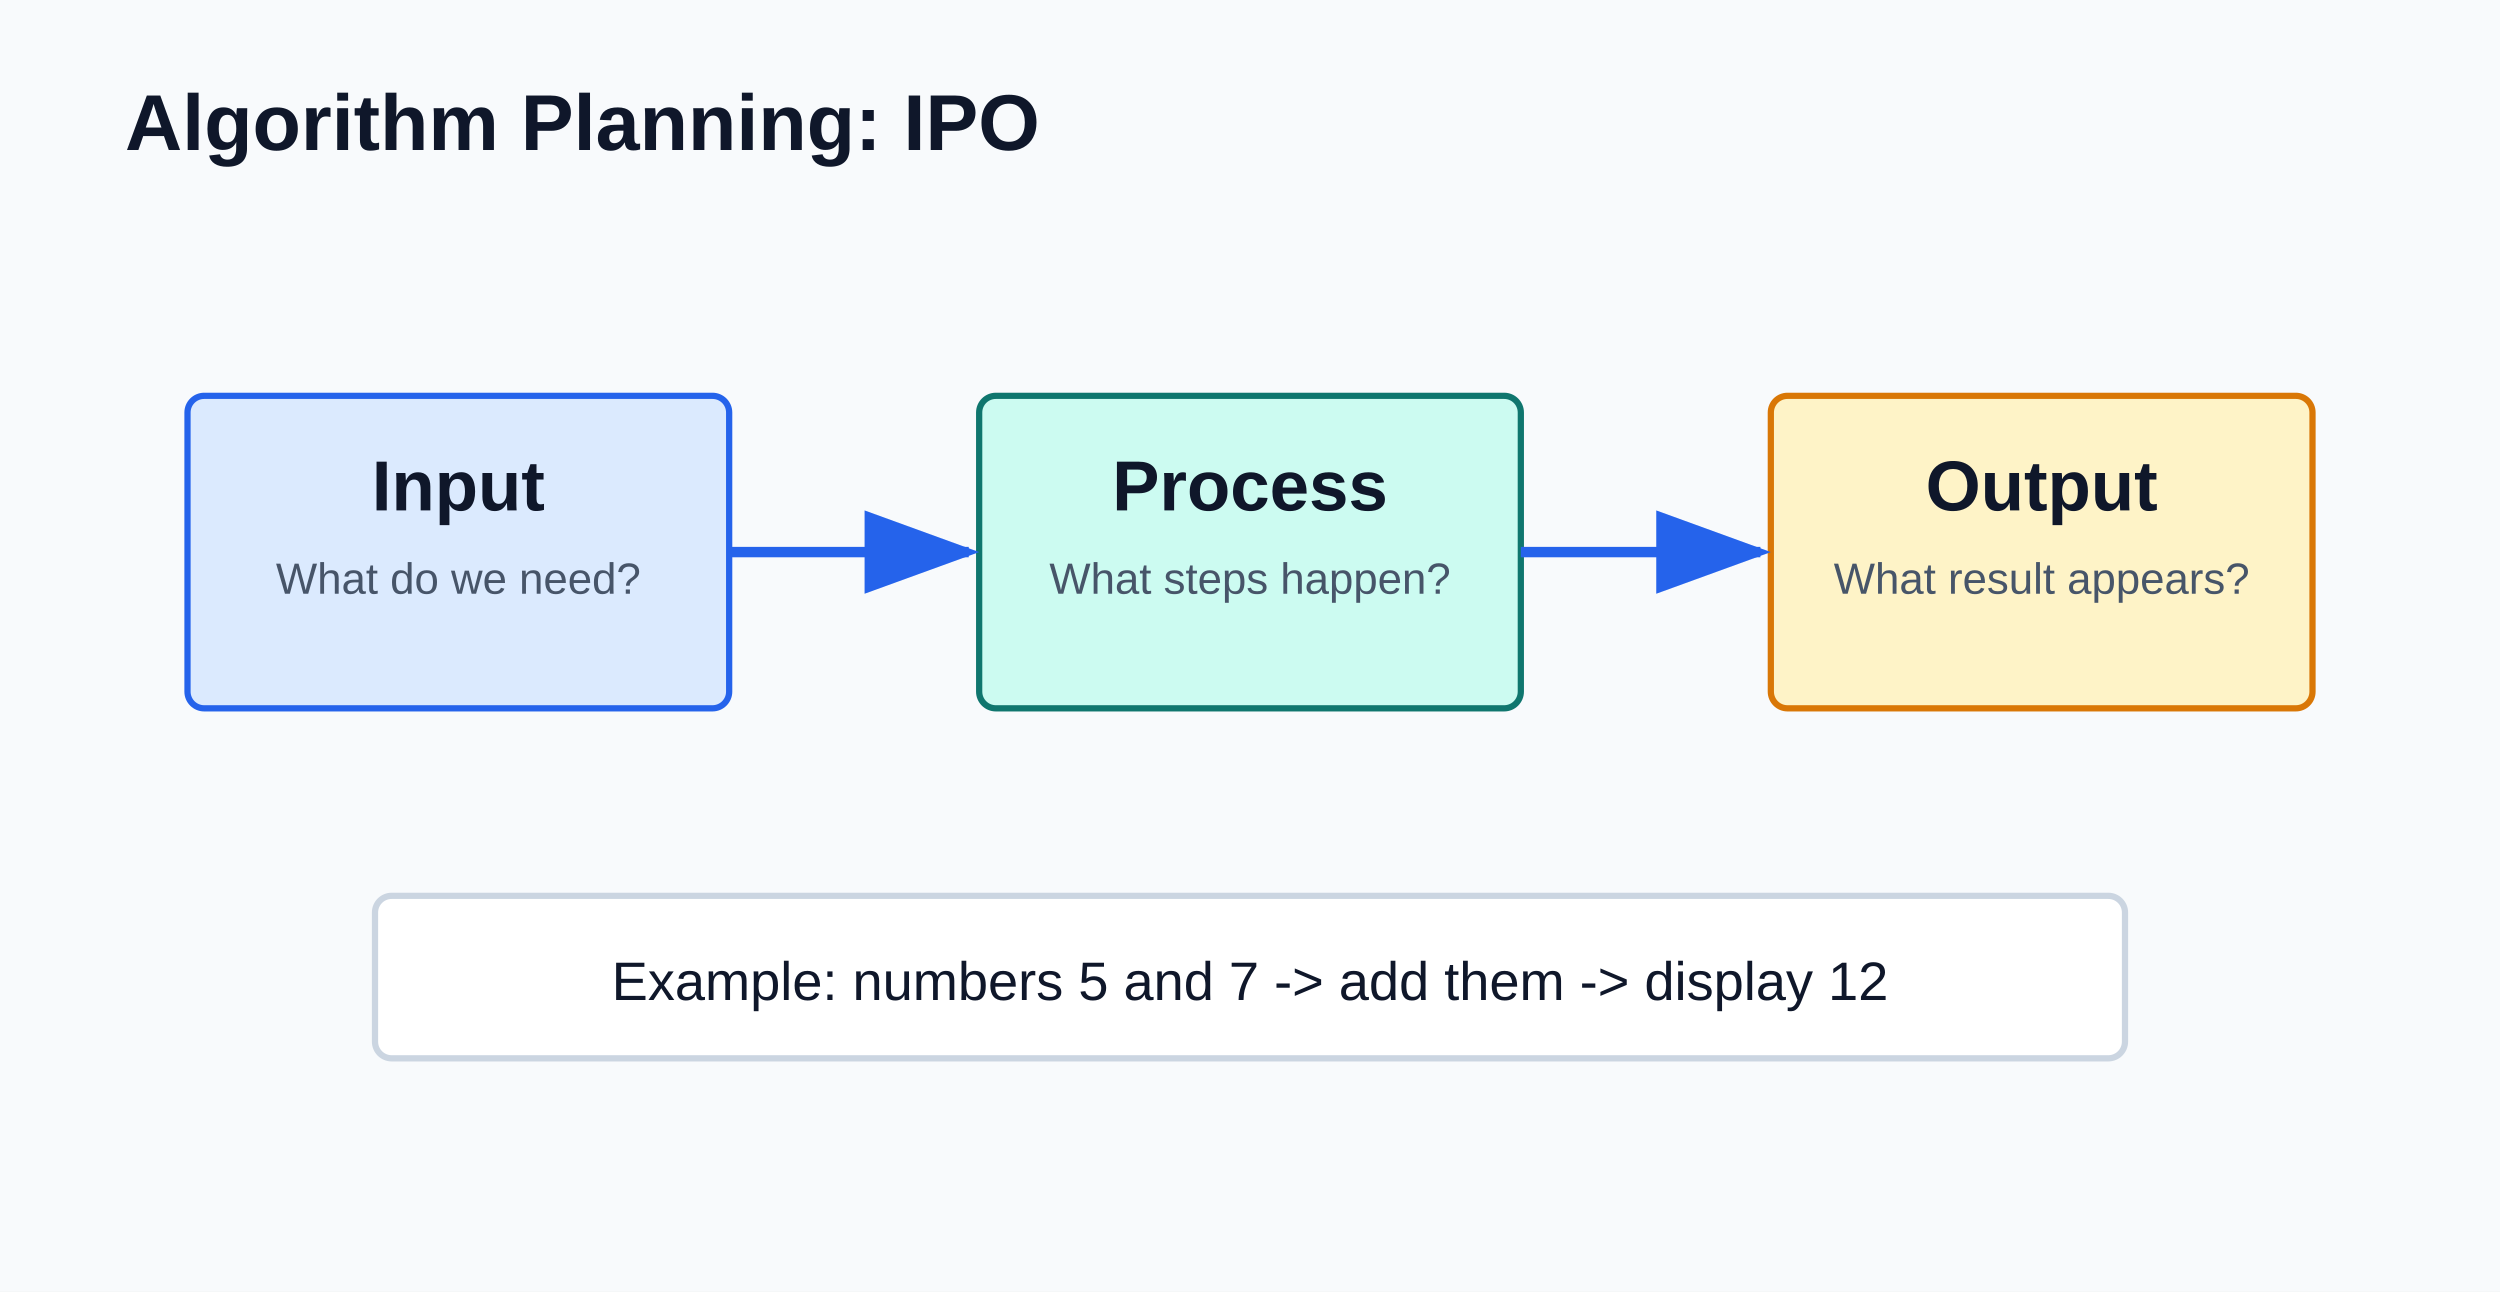
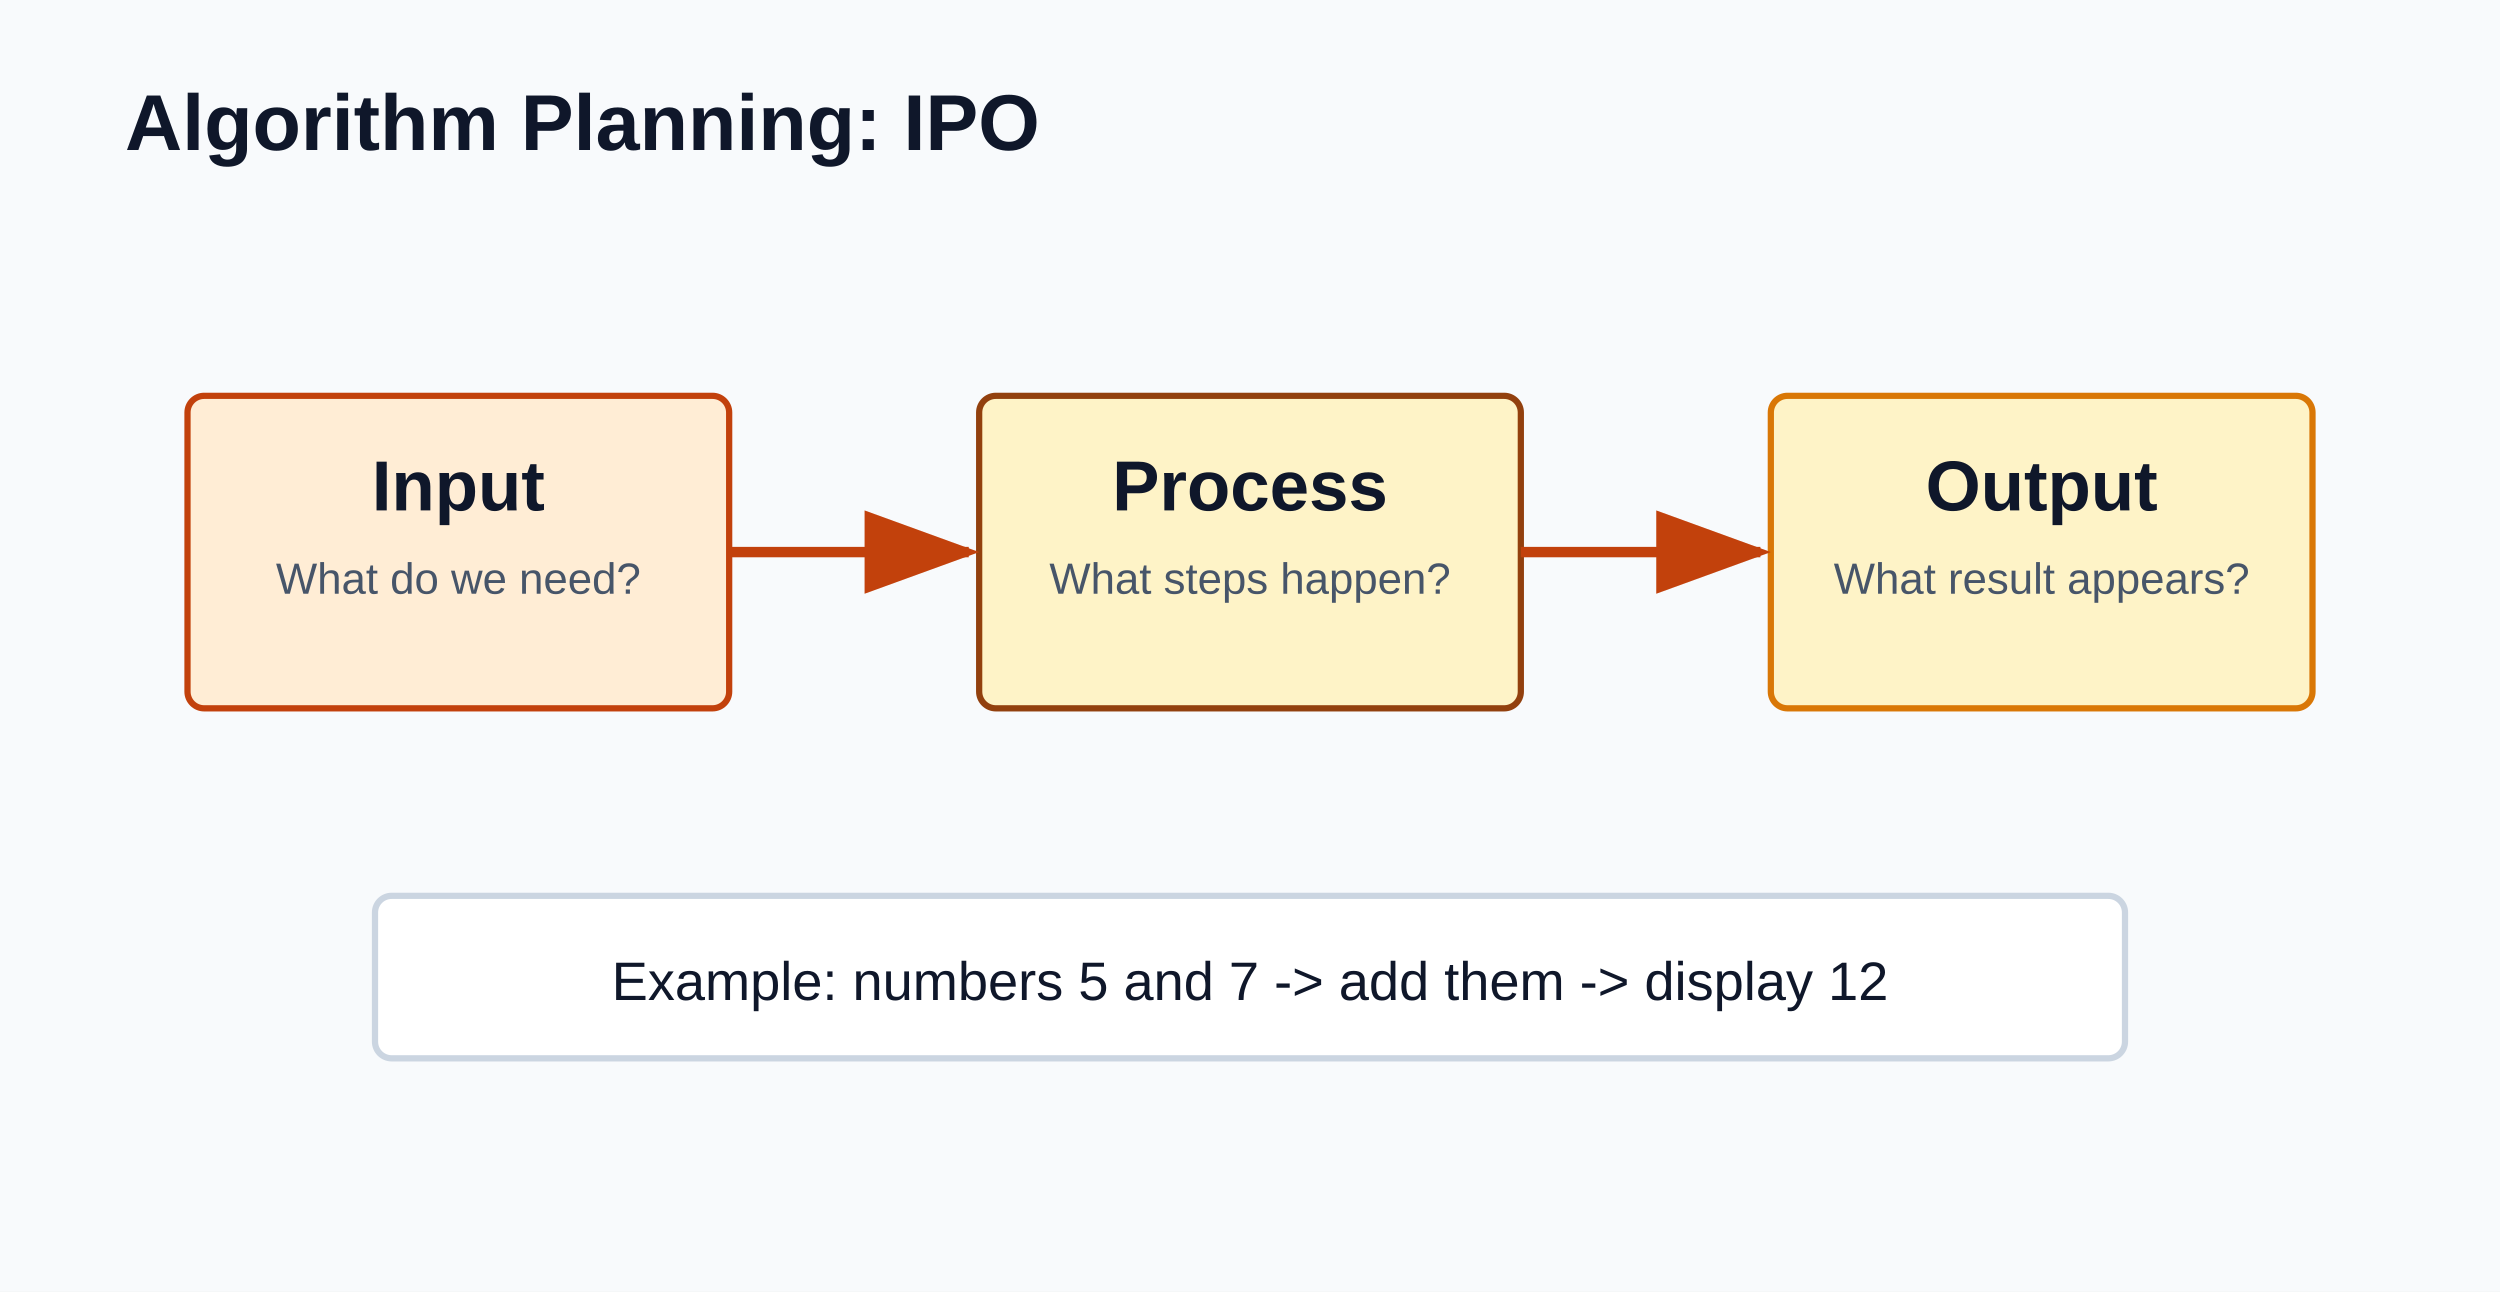
<svg xmlns="http://www.w3.org/2000/svg" width="1200" height="620" viewBox="0 0 1200 620" role="img" aria-labelledby="title desc">
  <rect width="1200" height="620" fill="#f8fafc" />
  <text x="60" y="72" fill="#0f172a" font-family="Arial, sans-serif" font-size="38" font-weight="700">Algorithm Planning: IPO</text>
  <g font-family="Arial, sans-serif" text-anchor="middle">
-     <rect x="90" y="190" width="260" height="150" rx="8" fill="#dbeafe" stroke="#2563eb" stroke-width="3" />
+     <rect x="90" y="190" width="260" height="150" rx="8" fill="#ffedd5" stroke="#c2410c" stroke-width="3" />
    <text x="220" y="245" fill="#0f172a" font-size="34" font-weight="700">Input</text>
    <text x="220" y="285" fill="#475569" font-size="21">What do we need?</text>
-     <rect x="470" y="190" width="260" height="150" rx="8" fill="#ccfbf1" stroke="#0f766e" stroke-width="3" />
+     <rect x="470" y="190" width="260" height="150" rx="8" fill="#fef3c7" stroke="#92400e" stroke-width="3" />
    <text x="600" y="245" fill="#0f172a" font-size="34" font-weight="700">Process</text>
    <text x="600" y="285" fill="#475569" font-size="21">What steps happen?</text>
    <rect x="850" y="190" width="260" height="150" rx="8" fill="#fef3c7" stroke="#d97706" stroke-width="3" />
    <text x="980" y="245" fill="#0f172a" font-size="34" font-weight="700">Output</text>
    <text x="980" y="285" fill="#475569" font-size="21">What result appears?</text>
  </g>
-   <g stroke="#2563eb" stroke-width="5" fill="none" marker-end="url(#arrow)">
+   <g stroke="#c2410c" stroke-width="5" fill="none" marker-end="url(#arrow)">
    <path d="M350 265 H465" />
    <path d="M730 265 H845" />
  </g>
  <rect x="180" y="430" width="840" height="78" rx="8" fill="#ffffff" stroke="#cbd5e1" stroke-width="3" />
  <text x="600" y="480" fill="#0f172a" font-family="Arial, sans-serif" font-size="26" text-anchor="middle">Example: numbers 5 and 7 -&gt; add them -&gt; display 12</text>
  <defs>
    <marker id="arrow" markerWidth="12" markerHeight="12" refX="10" refY="4" orient="auto">
-       <path d="M0,0 L0,8 L11,4 z" fill="#2563eb" />
+       <path d="M0,0 L0,8 L11,4 z" fill="#c2410c" />
    </marker>
  </defs>
</svg>
